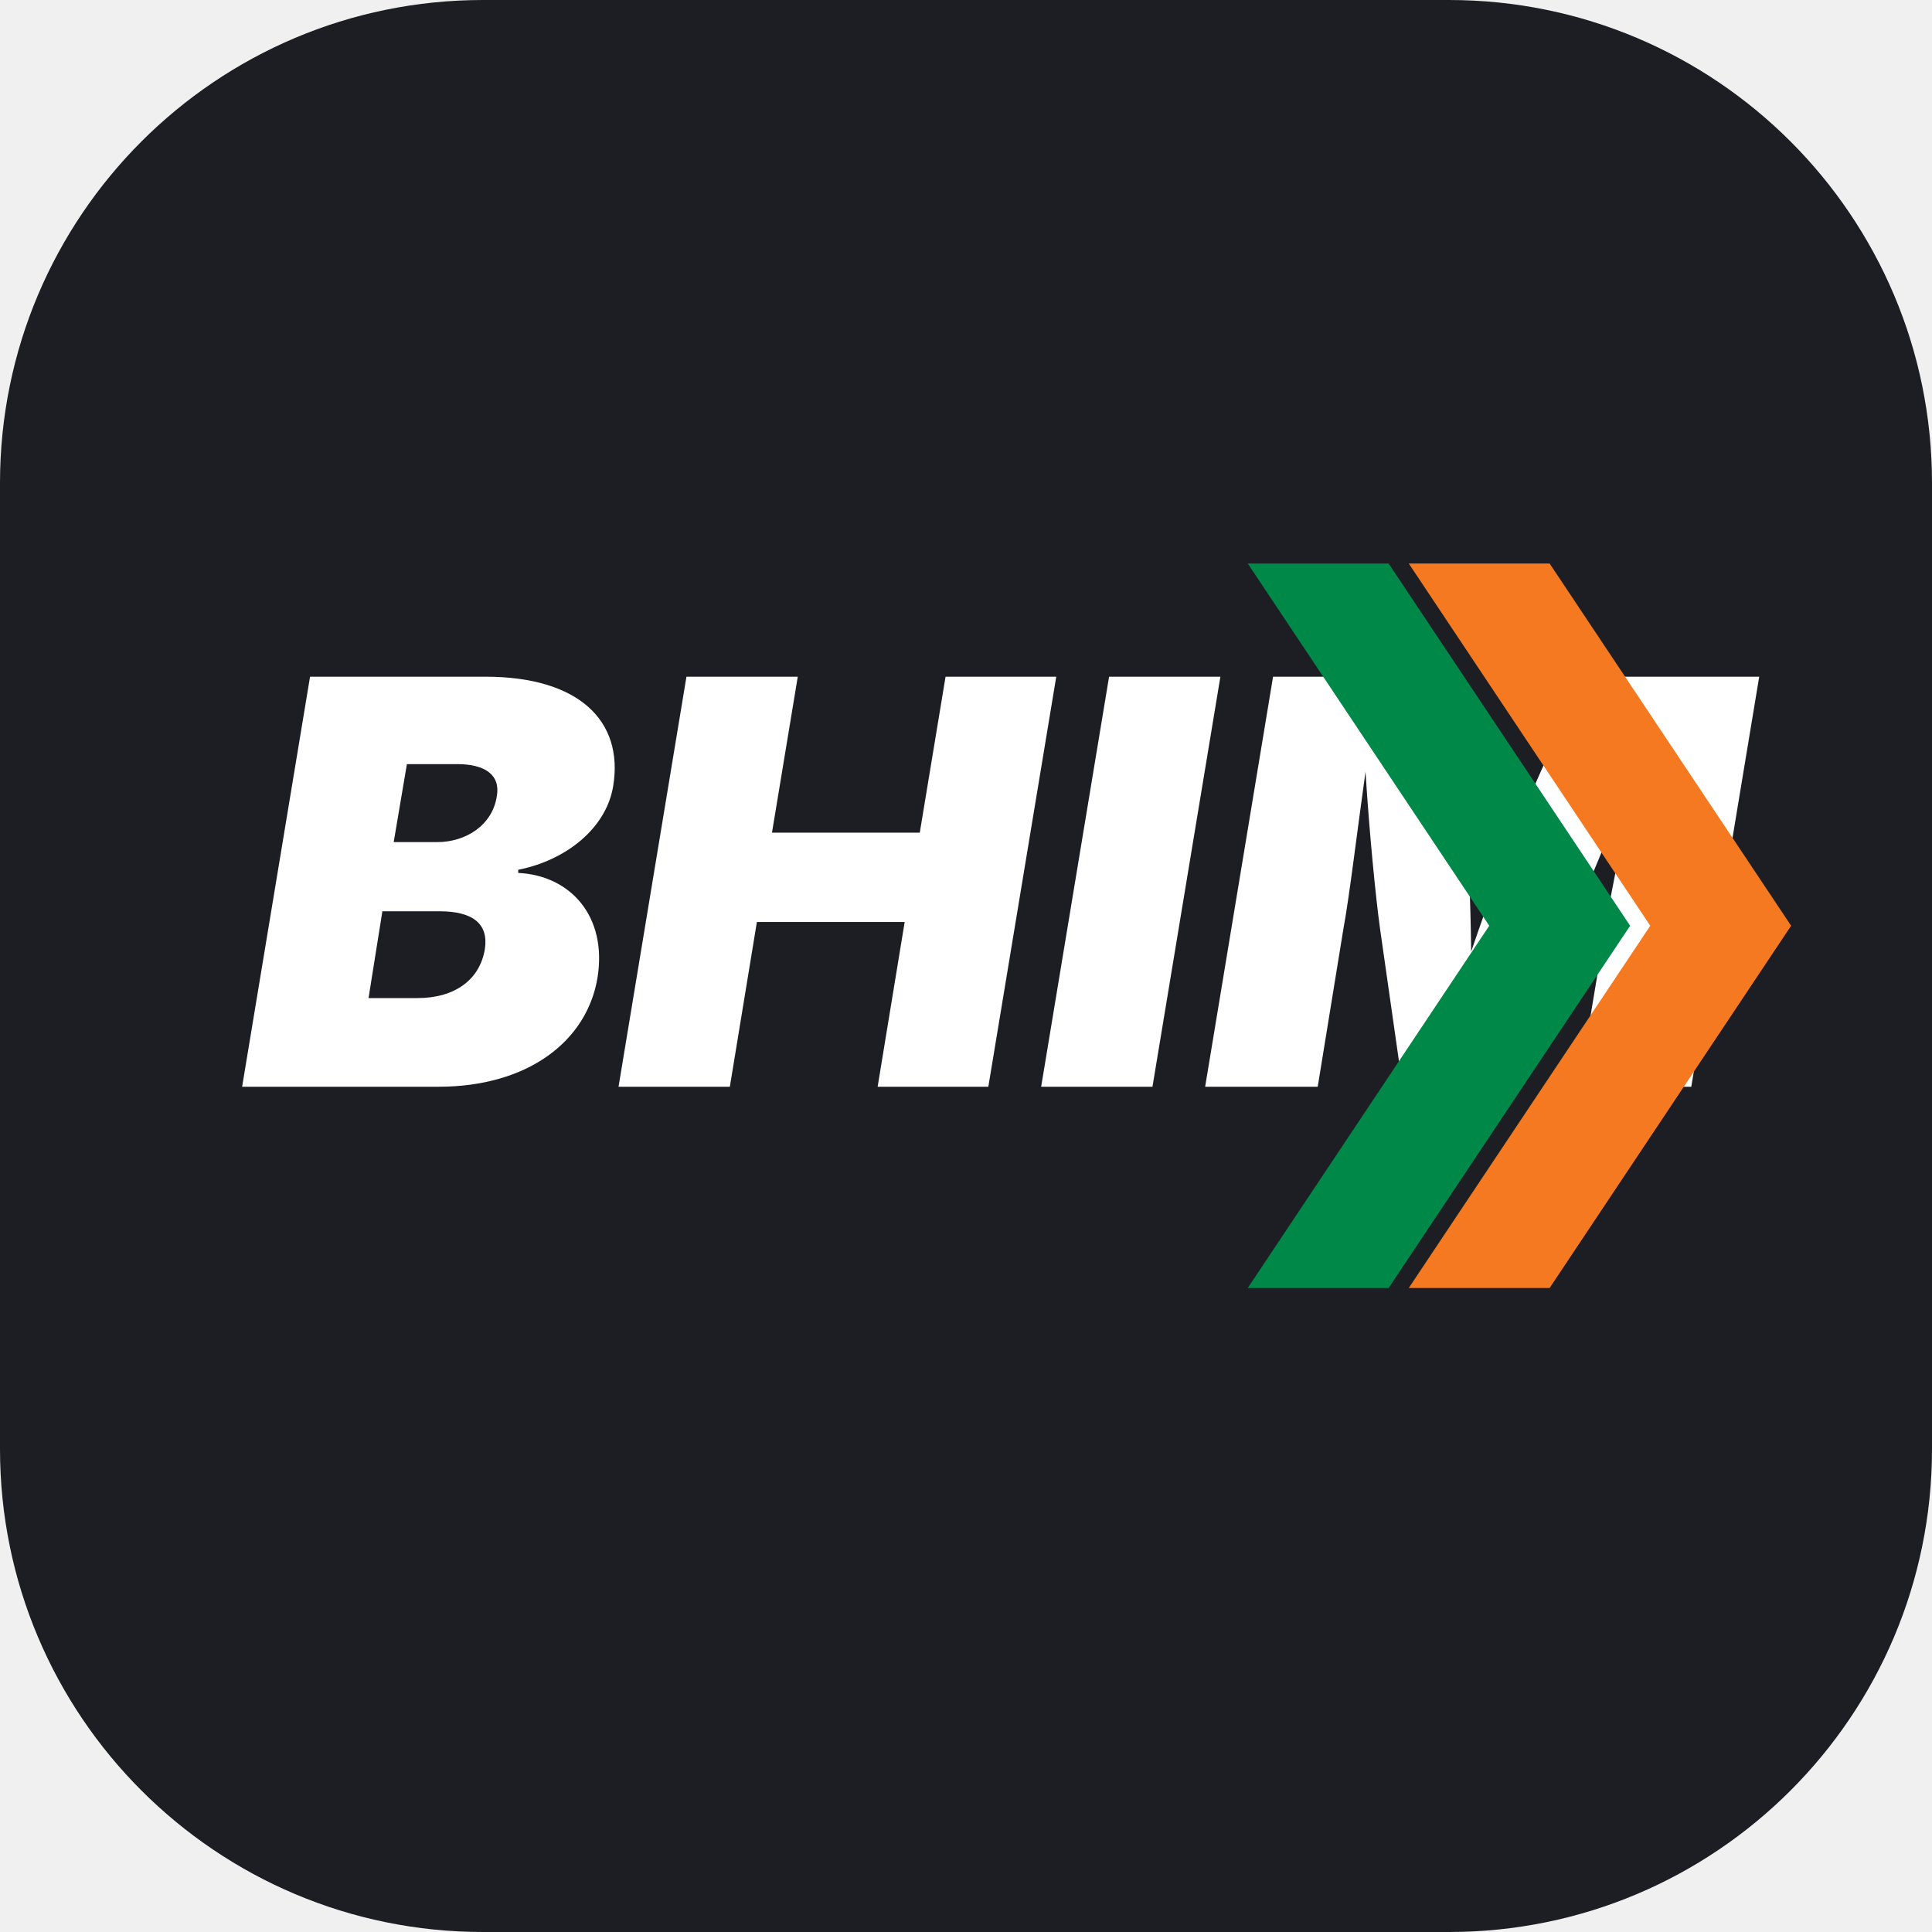
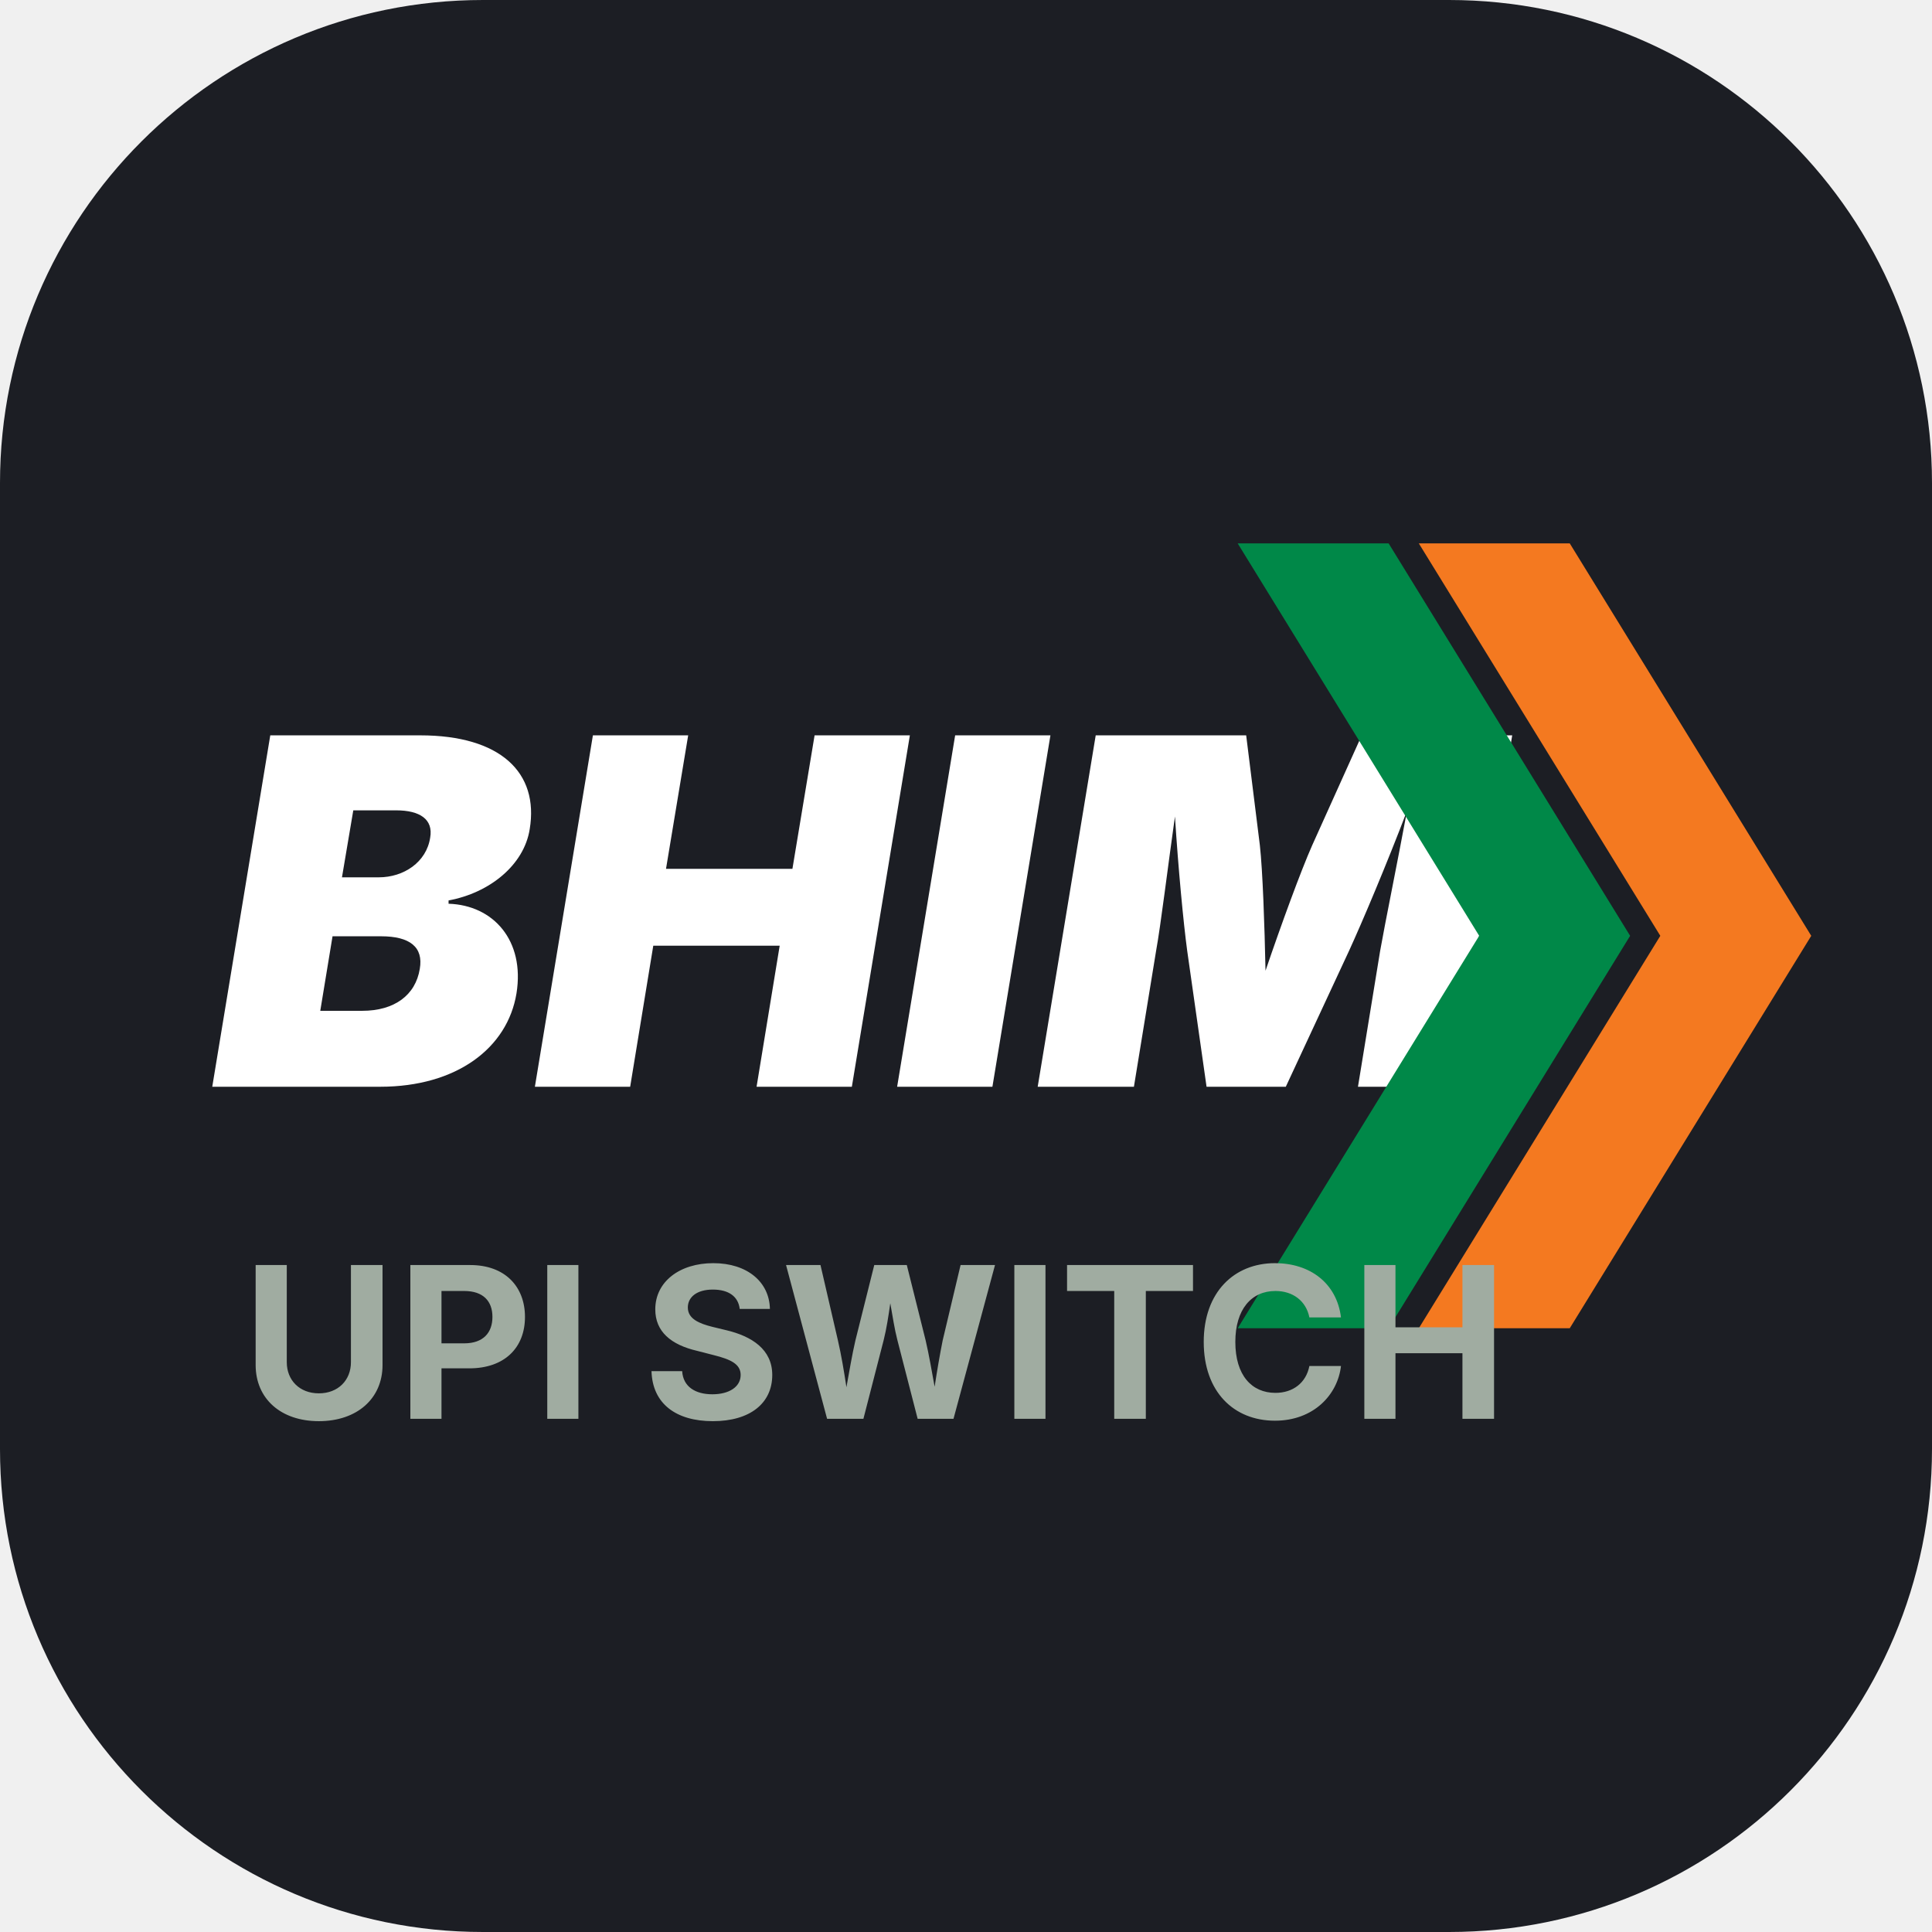
- <svg xmlns="http://www.w3.org/2000/svg" viewBox="0 0 48 48" width="48" height="48">
-   <rect width="48" height="48" rx="12" fill="#1C1E24" />
-   <text x="6" y="27" font-family="-apple-system, BlinkMacSystemFont, sans-serif" font-size="14" font-weight="900" font-style="italic" fill="#FFFFFF">BHIM</text>
-   <path d="M31 14L37 23L31 32H34.5L40.5 23L34.5 14H31Z" fill="#008848" />
-   <path d="M35 14L41 23L35 32H38.5L44.5 23L38.5 14H35Z" fill="#F47920" />
+ <svg xmlns="http://www.w3.org/2000/svg" viewBox="0 0 64 64" width="64" height="64">
+   <rect width="64" height="64" rx="16" fill="#1C1E24" />
+   <text x="7" y="36" font-family="-apple-system, BlinkMacSystemFont, sans-serif" font-size="16" font-weight="900" font-style="italic" fill="#FFFFFF">BHIM</text>
+   <path d="M41 18L49 31L41 44H46L54 31L46 18H41Z" fill="#008848" />
+   <path d="M47 18L55 31L47 44H52L60 31L52 18H47Z" fill="#F47920" />
+   <text x="8" y="47" font-family="-apple-system, BlinkMacSystemFont, sans-serif" font-size="7" font-weight="bold" fill="#A0ACA1">UPI SWITCH</text>
</svg>
